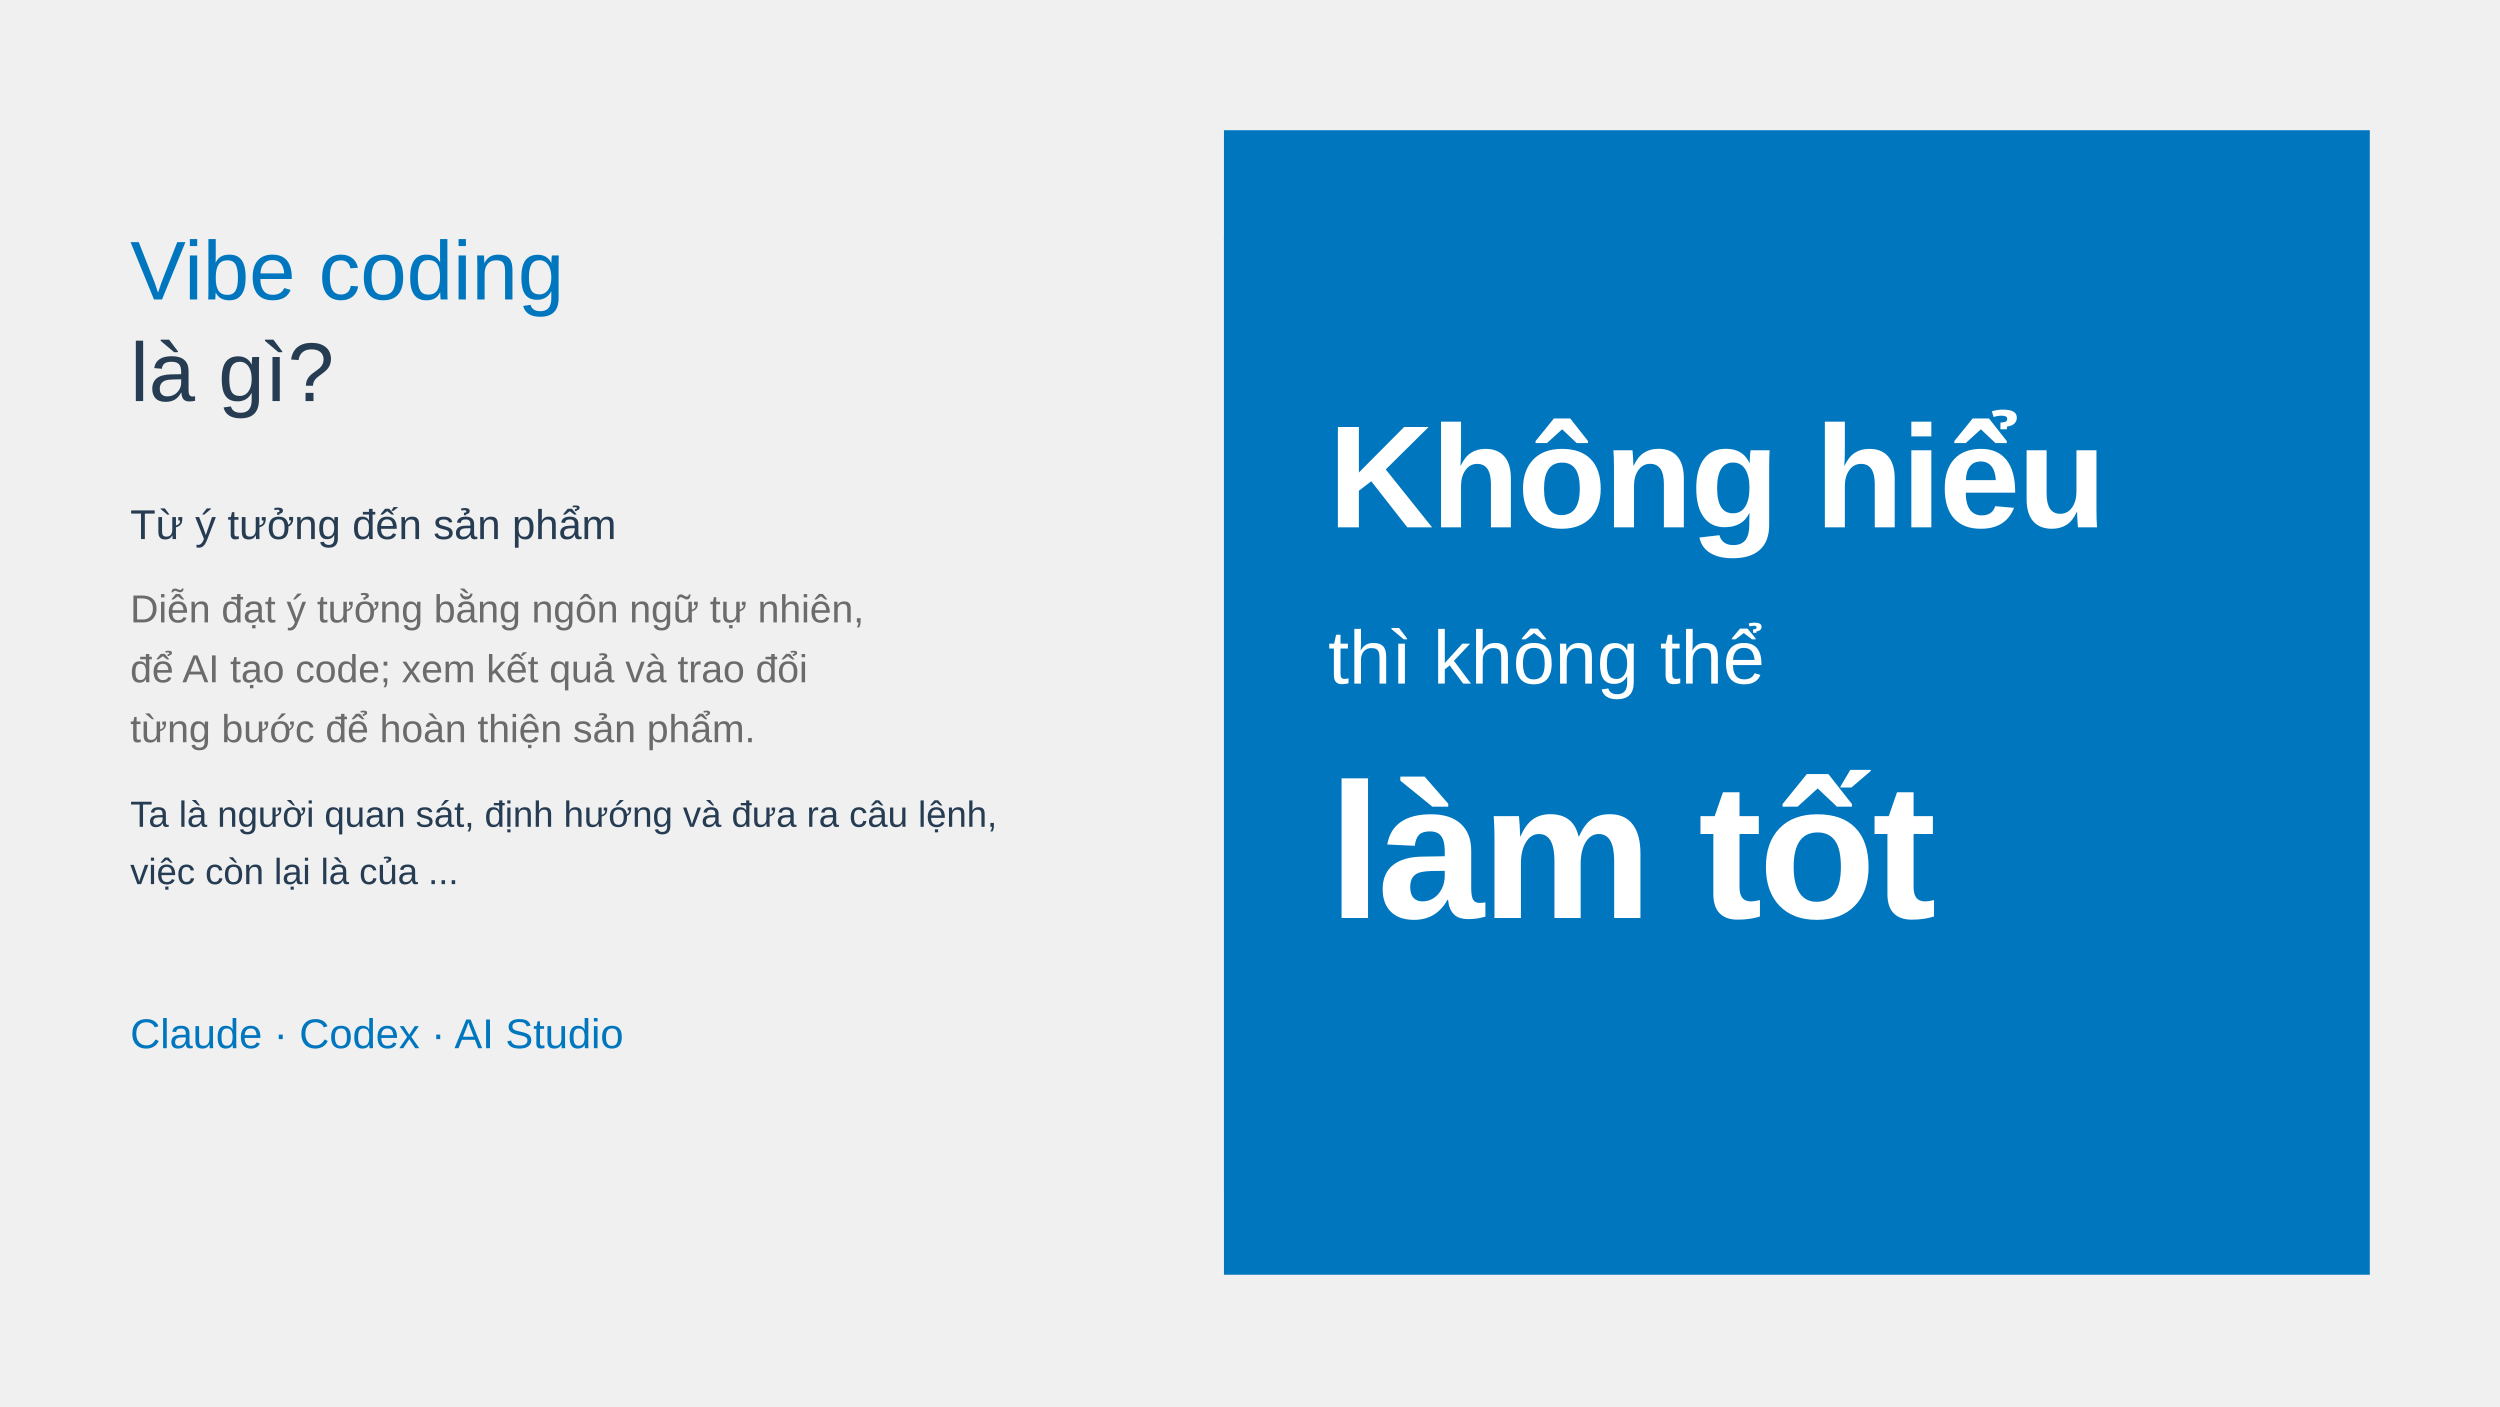
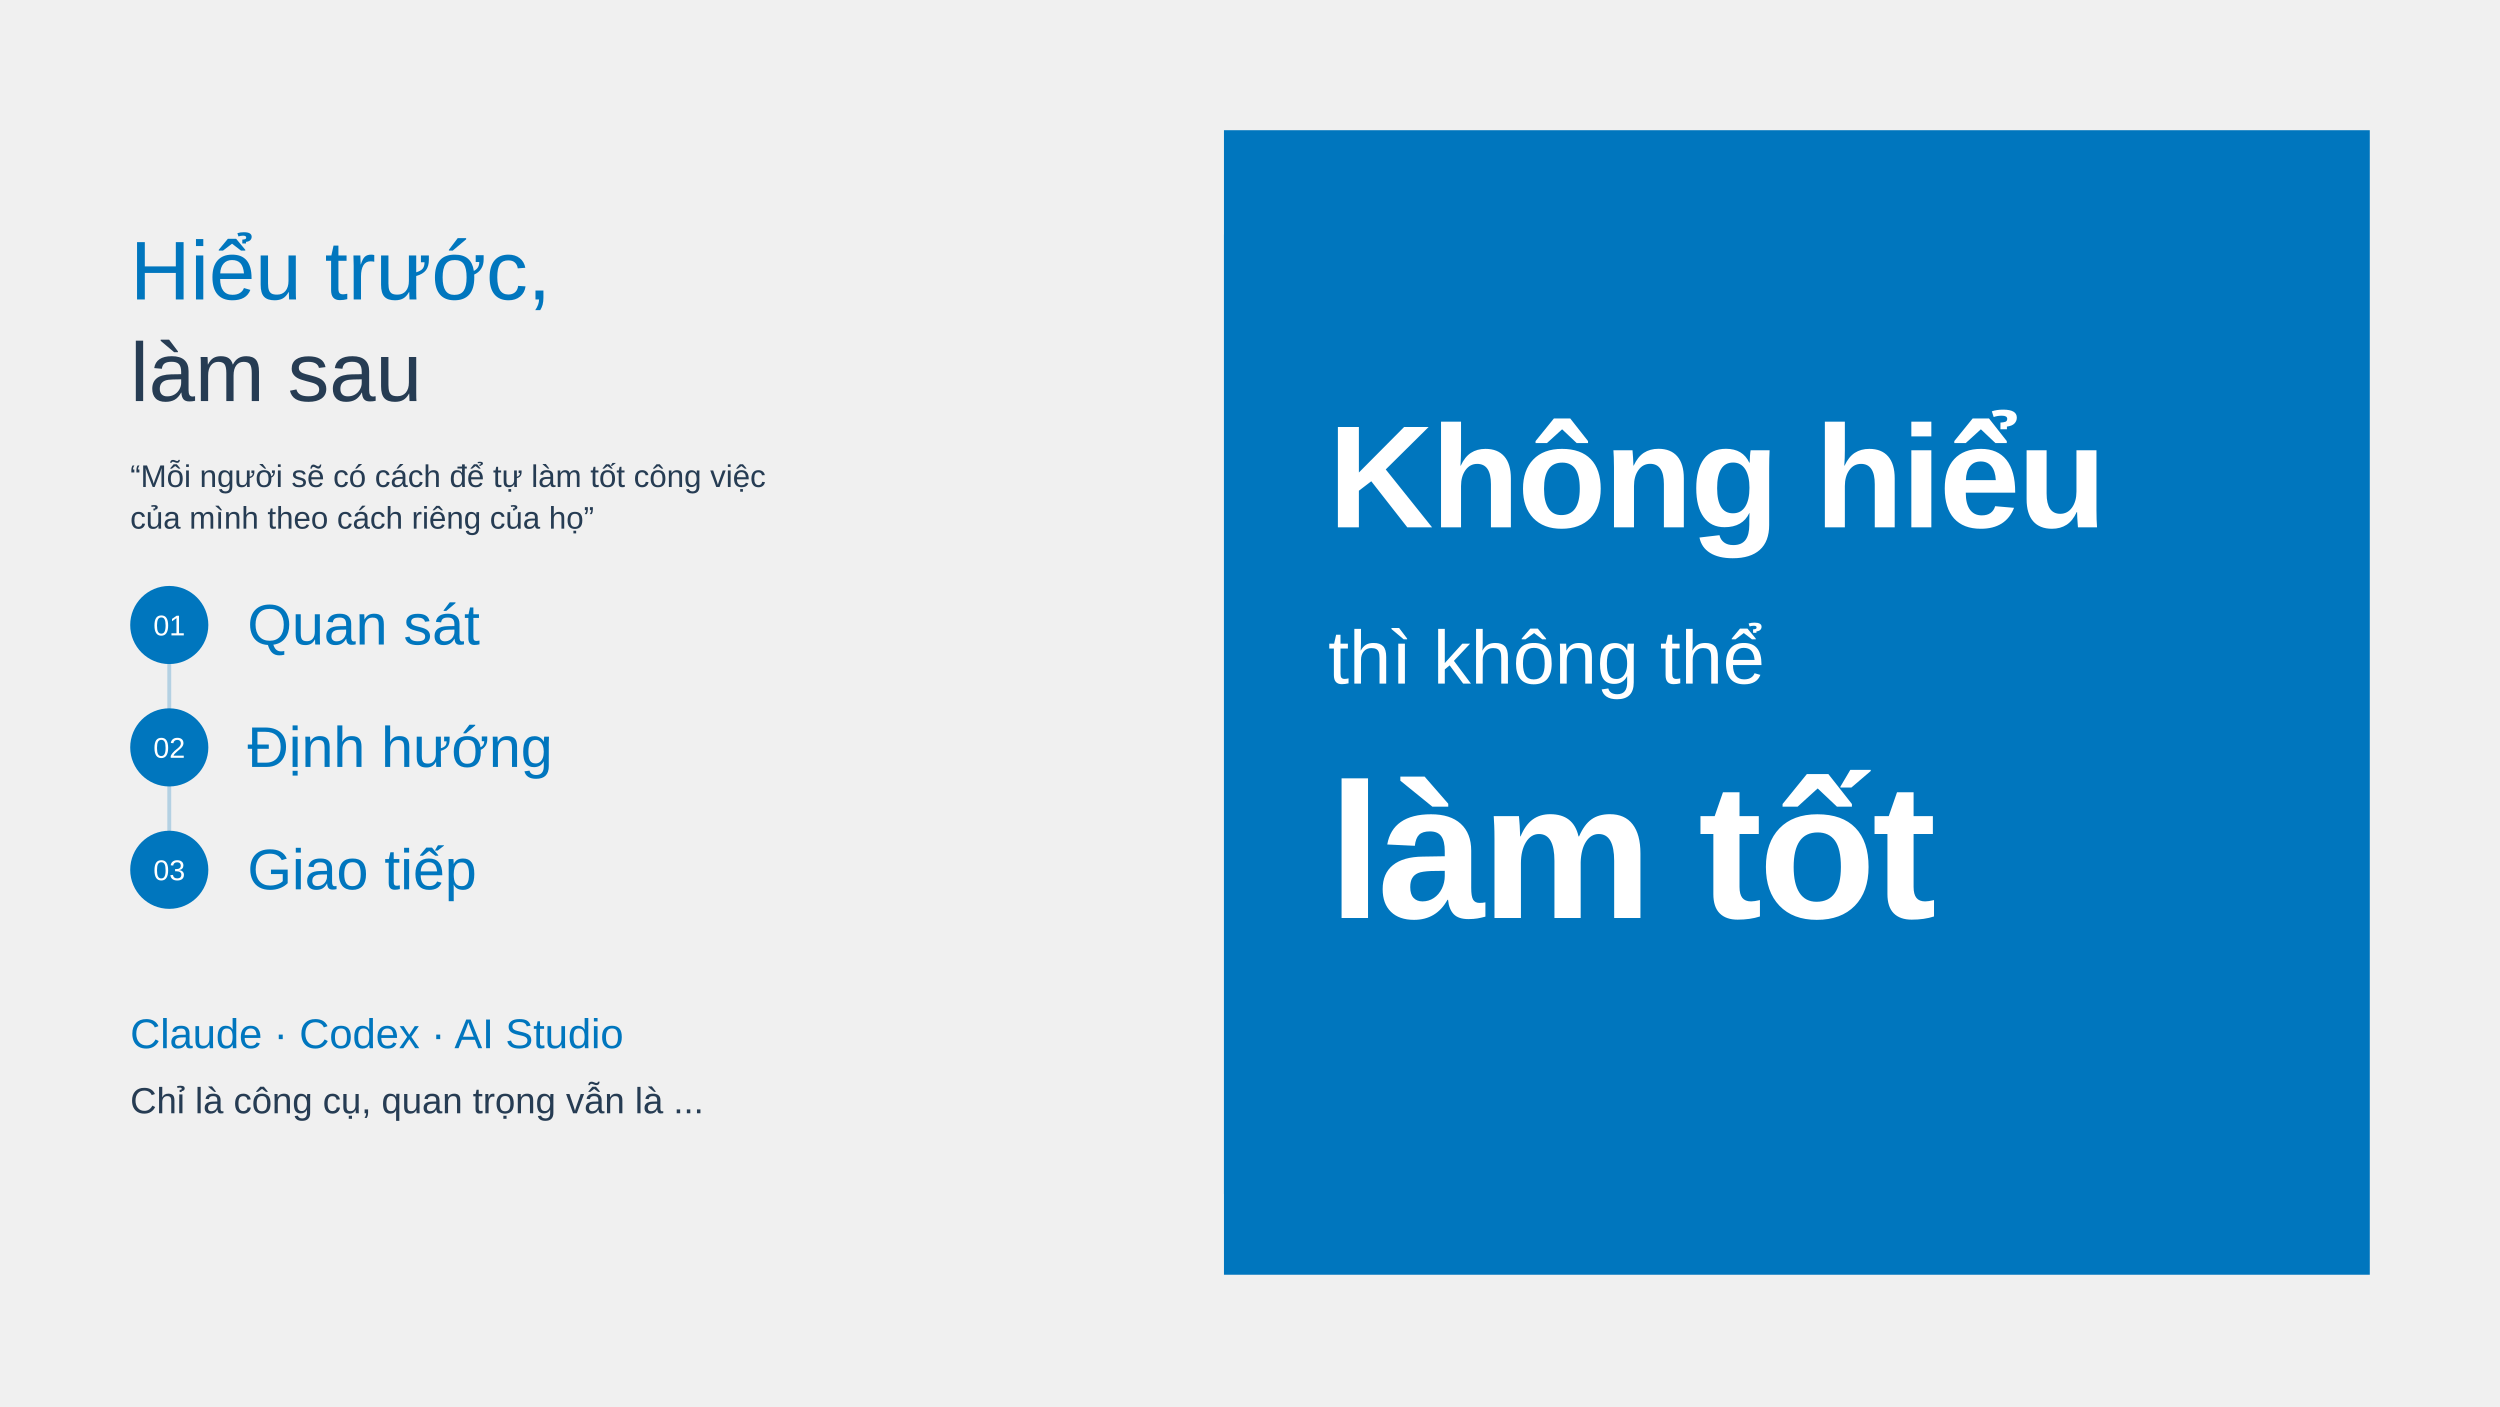
<svg xmlns="http://www.w3.org/2000/svg" viewBox="0 0 1920 1080">
  <g id="page-02-content" font-family="Arial, Helvetica, sans-serif">
    <g id="page-02-intro">
-       <text x="100" y="230" fill="#0076BE" font-size="64">Vibe coding</text>
-       <text x="100" y="308" fill="#263C53" font-size="64">là gì?</text>
-       <text x="100" y="414" fill="#263C53" font-size="32">Từ ý tưởng đến sản phẩm</text>
-       <text x="100" y="478" fill="#6B6B6B" font-size="30">
-         <tspan x="100">Diễn đạt ý tưởng bằng ngôn ngữ tự nhiên,</tspan>
-         <tspan x="100" dy="46">để AI tạo code; xem kết quả và trao đổi</tspan>
-         <tspan x="100" dy="46">từng bước để hoàn thiện sản phẩm.</tspan>
+       <text x="100" y="230" fill="#0076BE" font-size="64">Hiểu trước,</text>
+       <text x="100" y="308" fill="#263C53" font-size="64">làm sau</text>
+       <text x="100" y="374" fill="#263C53" font-size="24">
+         <tspan x="100">“Mỗi người sẽ có cách để tự làm tốt công việc</tspan>
+         <tspan x="100" dy="32">của mình theo cách riêng của họ”</tspan>
      </text>
-       <text x="100" y="635" fill="#263C53" font-size="28">
-         <tspan x="100">Ta là người quan sát, định hướng và đưa ra câu lệnh,</tspan>
-         <tspan x="100" dy="44">việc còn lại là của ...</tspan>
+       <line x1="130" y1="480" x2="130" y2="668" stroke="#0076BE" stroke-opacity=".25" stroke-width="3" />
+       <g fill="#0076BE">
+         <circle cx="130" cy="480" r="30" />
+         <circle cx="130" cy="574" r="30" />
+         <circle cx="130" cy="668" r="30" />
+       </g>
+       <g fill="white" font-size="22" text-anchor="middle">
+         <text x="130" y="488">01</text>
+         <text x="130" y="582">02</text>
+         <text x="130" y="676">03</text>
+       </g>
+       <text x="190" y="495" fill="#0076BE" font-size="44" font-weight="400">
+         <tspan x="190">Quan sát</tspan>
+         <tspan x="190" dy="94">Định hướng</tspan>
+         <tspan x="190" dy="94">Giao tiếp</tspan>
      </text>
      <text x="100" y="805" fill="#0076BE" font-size="32">Claude · Codex · AI Studio</text>
+       <text x="100" y="855" fill="#263C53" font-size="28">Chỉ là công cụ, quan trọng vẫn là ...</text>
    </g>
    <line x1="940" y1="180" x2="940" y2="917" stroke="#E5E9ED" />
    <rect x="940" y="100" width="880" height="879" fill="#0076BE" />
    <g id="page-02-slogan" fill="white" font-family="Arial, Helvetica, sans-serif">
      <text x="1020" y="405" font-size="112" font-weight="700" letter-spacing="-2">Không hiểu</text>
      <text x="1020" y="525" font-size="58" font-weight="400">thì không thể</text>
      <text x="1020" y="705" font-size="148" font-weight="700" letter-spacing="-3">làm tốt</text>
    </g>
  </g>
</svg>
